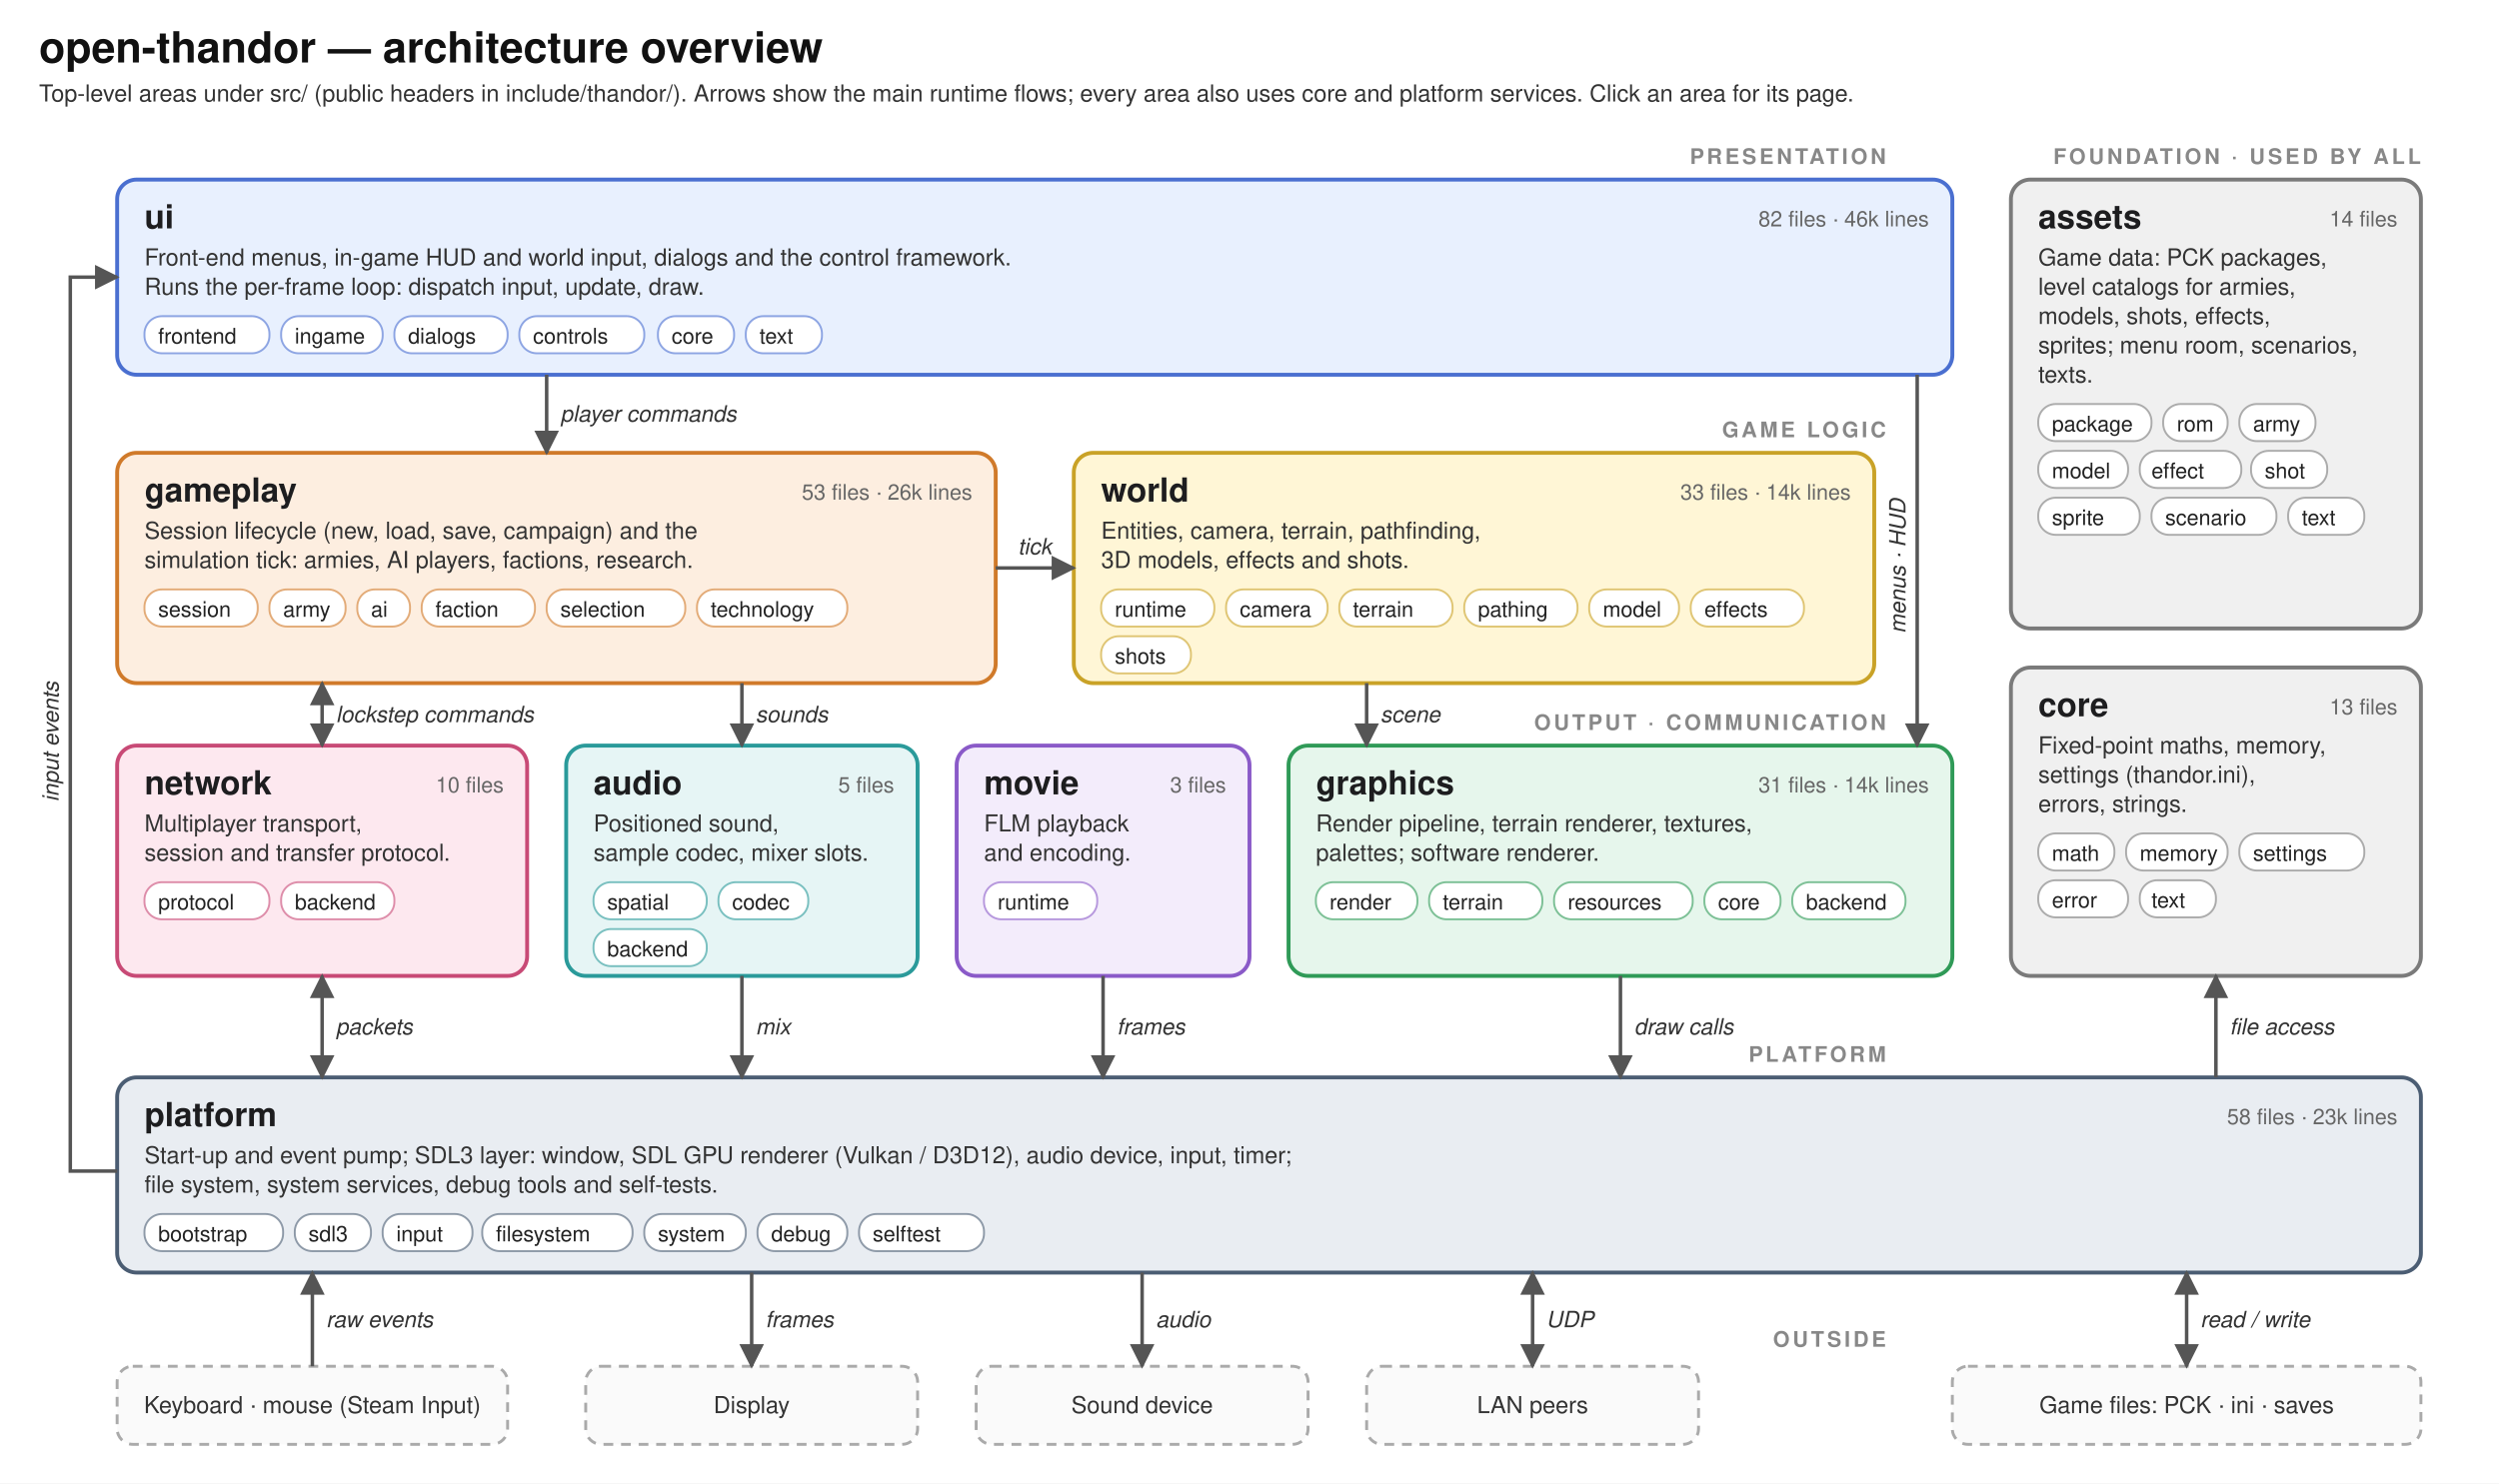
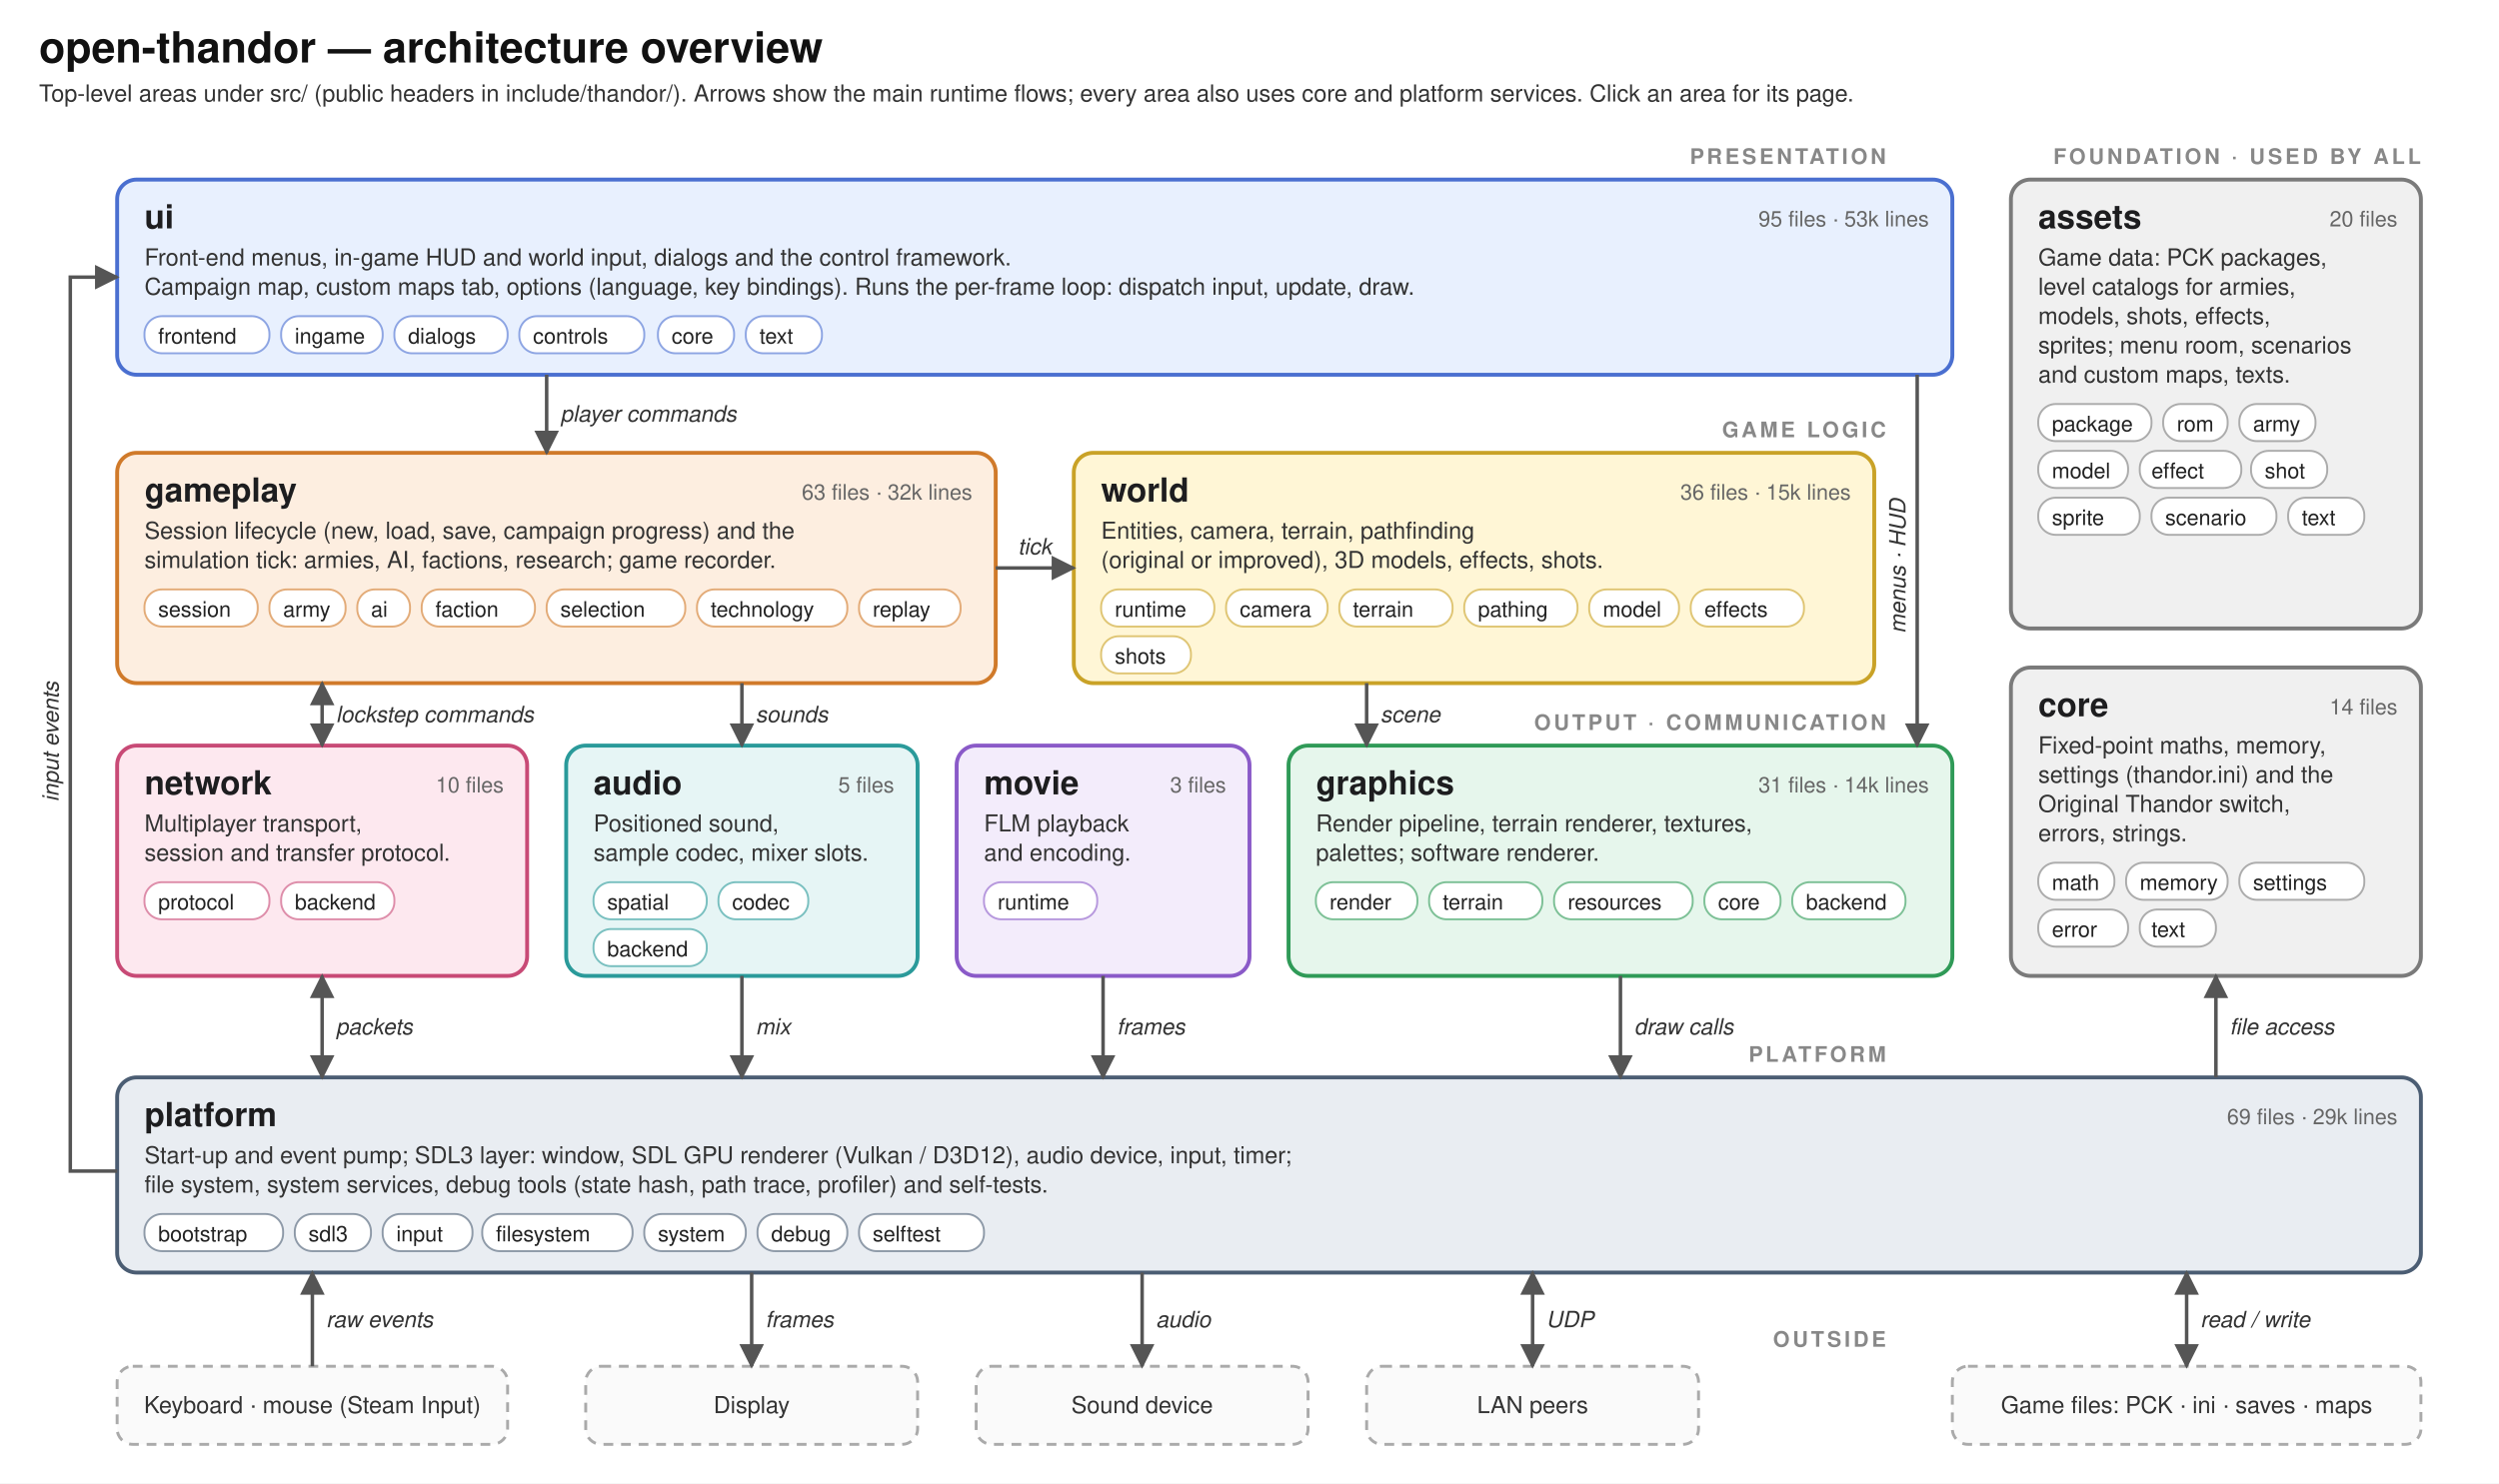
<svg xmlns="http://www.w3.org/2000/svg" viewBox="0 0 1280 760" width="1280" height="760" font-family="Segoe UI, Helvetica, Arial, sans-serif">
  <defs>
    <marker id="ar" viewBox="0 0 10 10" refX="9" refY="5" markerWidth="7" markerHeight="7" orient="auto-start-reverse">
      <path d="M0,0 L10,5 L0,10 z" fill="#555" />
    </marker>
    <style>.t{font-size:17px;font-weight:700;fill:#1d1d1f}.d{font-size:12px;fill:#333}.m{font-size:11px;fill:#222}.f{font-size:11px;fill:#666}.l{font-size:11.5px;fill:#333;font-style:italic}.h{font-size:11px;font-weight:700;fill:#888;letter-spacing:1.5px}</style>
  </defs>
  <rect width="1280" height="760" fill="#fff" />
  <text x="20" y="32" style="font-size:22px;font-weight:700;fill:#111">open-thandor — architecture overview</text>
  <text x="20" y="52" class="d">Top-level areas under src/ (public headers in include/thandor/). Arrows show the main runtime flows; every area also uses core and platform services. Click an area for its page.</text>
  <text x="966" y="84" class="h" text-anchor="end">PRESENTATION</text>
  <text x="966" y="224" class="h" text-anchor="end">GAME LOGIC</text>
  <text x="966" y="374" class="h" text-anchor="end">OUTPUT · COMMUNICATION</text>
  <text x="966" y="544" class="h" text-anchor="end">PLATFORM</text>
  <text x="966" y="690" class="h" text-anchor="end">OUTSIDE</text>
  <text x="1240" y="84" class="h" text-anchor="end">FOUNDATION · USED BY ALL</text>
  <a href="ui/README.md">
    <g>
      <rect x="60" y="92" width="940" height="100" rx="10" fill="#e8f0fe" stroke="#4a6fd0" stroke-width="2" />
      <text x="74" y="117" class="t">ui</text>
-       <text x="988" y="116" class="f" text-anchor="end">82 files · 46k lines</text>
+       <text x="988" y="116" class="f" text-anchor="end">95 files · 53k lines</text>
      <text x="74" y="136" class="d">Front-end menus, in-game HUD and world input, dialogs and the control framework.</text>
-       <text x="74" y="151" class="d">Runs the per-frame loop: dispatch input, update, draw.</text>
+       <text x="74" y="151" class="d">Campaign map, custom maps tab, options (language, key bindings). Runs the per-frame loop: dispatch input, update, draw.</text>
      <rect x="74" y="162" width="64" height="19" rx="9" fill="#fff" stroke="#4a6fd0" stroke-opacity="0.6" />
      <text x="81" y="176" class="m">frontend</text>
      <rect x="144" y="162" width="52" height="19" rx="9" fill="#fff" stroke="#4a6fd0" stroke-opacity="0.6" />
      <text x="151" y="176" class="m">ingame</text>
      <rect x="202" y="162" width="58" height="19" rx="9" fill="#fff" stroke="#4a6fd0" stroke-opacity="0.6" />
      <text x="209" y="176" class="m">dialogs</text>
      <rect x="266" y="162" width="64" height="19" rx="9" fill="#fff" stroke="#4a6fd0" stroke-opacity="0.6" />
      <text x="273" y="176" class="m">controls</text>
      <rect x="337" y="162" width="39" height="19" rx="9" fill="#fff" stroke="#4a6fd0" stroke-opacity="0.6" />
      <text x="344" y="176" class="m">core</text>
      <rect x="382" y="162" width="39" height="19" rx="9" fill="#fff" stroke="#4a6fd0" stroke-opacity="0.6" />
      <text x="389" y="176" class="m">text</text>
    </g>
  </a>
  <a href="gameplay/README.md">
    <g>
      <rect x="60" y="232" width="450" height="118" rx="10" fill="#fdeee0" stroke="#d07a2a" stroke-width="2" />
      <text x="74" y="257" class="t">gameplay</text>
-       <text x="498" y="256" class="f" text-anchor="end">53 files · 26k lines</text>
-       <text x="74" y="276" class="d">Session lifecycle (new, load, save, campaign) and the</text>
-       <text x="74" y="291" class="d">simulation tick: armies, AI players, factions, research.</text>
+       <text x="498" y="256" class="f" text-anchor="end">63 files · 32k lines</text>
+       <text x="74" y="276" class="d">Session lifecycle (new, load, save, campaign progress) and the</text>
+       <text x="74" y="291" class="d">simulation tick: armies, AI, factions, research; game recorder.</text>
      <rect x="74" y="302" width="58" height="19" rx="9" fill="#fff" stroke="#d07a2a" stroke-opacity="0.6" />
      <text x="81" y="316" class="m">session</text>
      <rect x="138" y="302" width="39" height="19" rx="9" fill="#fff" stroke="#d07a2a" stroke-opacity="0.6" />
      <text x="145" y="316" class="m">army</text>
      <rect x="183" y="302" width="27" height="19" rx="9" fill="#fff" stroke="#d07a2a" stroke-opacity="0.6" />
      <text x="190" y="316" class="m">ai</text>
      <rect x="216" y="302" width="58" height="19" rx="9" fill="#fff" stroke="#d07a2a" stroke-opacity="0.6" />
      <text x="223" y="316" class="m">faction</text>
      <rect x="280" y="302" width="71" height="19" rx="9" fill="#fff" stroke="#d07a2a" stroke-opacity="0.6" />
      <text x="287" y="316" class="m">selection</text>
      <rect x="357" y="302" width="77" height="19" rx="9" fill="#fff" stroke="#d07a2a" stroke-opacity="0.6" />
      <text x="364" y="316" class="m">technology</text>
+       <rect x="440" y="302" width="52" height="19" rx="9" fill="#fff" stroke="#d07a2a" stroke-opacity="0.6" />
+       <text x="447" y="316" class="m">replay</text>
    </g>
  </a>
  <a href="world/README.md">
    <g>
      <rect x="550" y="232" width="410" height="118" rx="10" fill="#fff6d6" stroke="#c9a227" stroke-width="2" />
      <text x="564" y="257" class="t">world</text>
-       <text x="948" y="256" class="f" text-anchor="end">33 files · 14k lines</text>
-       <text x="564" y="276" class="d">Entities, camera, terrain, pathfinding,</text>
-       <text x="564" y="291" class="d">3D models, effects and shots.</text>
+       <text x="948" y="256" class="f" text-anchor="end">36 files · 15k lines</text>
+       <text x="564" y="276" class="d">Entities, camera, terrain, pathfinding</text>
+       <text x="564" y="291" class="d">(original or improved), 3D models, effects, shots.</text>
      <rect x="564" y="302" width="58" height="19" rx="9" fill="#fff" stroke="#c9a227" stroke-opacity="0.6" />
      <text x="571" y="316" class="m">runtime</text>
      <rect x="628" y="302" width="52" height="19" rx="9" fill="#fff" stroke="#c9a227" stroke-opacity="0.6" />
      <text x="635" y="316" class="m">camera</text>
      <rect x="686" y="302" width="58" height="19" rx="9" fill="#fff" stroke="#c9a227" stroke-opacity="0.6" />
      <text x="693" y="316" class="m">terrain</text>
      <rect x="750" y="302" width="58" height="19" rx="9" fill="#fff" stroke="#c9a227" stroke-opacity="0.6" />
      <text x="757" y="316" class="m">pathing</text>
      <rect x="814" y="302" width="46" height="19" rx="9" fill="#fff" stroke="#c9a227" stroke-opacity="0.6" />
      <text x="821" y="316" class="m">model</text>
      <rect x="866" y="302" width="58" height="19" rx="9" fill="#fff" stroke="#c9a227" stroke-opacity="0.6" />
      <text x="873" y="316" class="m">effects</text>
      <rect x="564" y="326" width="46" height="19" rx="9" fill="#fff" stroke="#c9a227" stroke-opacity="0.6" />
      <text x="571" y="340" class="m">shots</text>
    </g>
  </a>
  <a href="network/README.md">
    <g>
      <rect x="60" y="382" width="210" height="118" rx="10" fill="#fde8ef" stroke="#c84a76" stroke-width="2" />
      <text x="74" y="407" class="t">network</text>
      <text x="258" y="406" class="f" text-anchor="end">10 files</text>
      <text x="74" y="426" class="d">Multiplayer transport,</text>
      <text x="74" y="441" class="d">session and transfer protocol.</text>
      <rect x="74" y="452" width="64" height="19" rx="9" fill="#fff" stroke="#c84a76" stroke-opacity="0.6" />
      <text x="81" y="466" class="m">protocol</text>
      <rect x="144" y="452" width="58" height="19" rx="9" fill="#fff" stroke="#c84a76" stroke-opacity="0.6" />
      <text x="151" y="466" class="m">backend</text>
    </g>
  </a>
  <a href="audio/README.md">
    <g>
      <rect x="290" y="382" width="180" height="118" rx="10" fill="#e6f5f5" stroke="#2a9a9a" stroke-width="2" />
      <text x="304" y="407" class="t">audio</text>
      <text x="458" y="406" class="f" text-anchor="end">5 files</text>
      <text x="304" y="426" class="d">Positioned sound,</text>
      <text x="304" y="441" class="d">sample codec, mixer slots.</text>
      <rect x="304" y="452" width="58" height="19" rx="9" fill="#fff" stroke="#2a9a9a" stroke-opacity="0.6" />
      <text x="311" y="466" class="m">spatial</text>
      <rect x="368" y="452" width="46" height="19" rx="9" fill="#fff" stroke="#2a9a9a" stroke-opacity="0.6" />
      <text x="375" y="466" class="m">codec</text>
      <rect x="304" y="476" width="58" height="19" rx="9" fill="#fff" stroke="#2a9a9a" stroke-opacity="0.6" />
      <text x="311" y="490" class="m">backend</text>
    </g>
  </a>
  <a href="movie/README.md">
    <g>
      <rect x="490" y="382" width="150" height="118" rx="10" fill="#f3ecfb" stroke="#8a5ac8" stroke-width="2" />
      <text x="504" y="407" class="t">movie</text>
      <text x="628" y="406" class="f" text-anchor="end">3 files</text>
      <text x="504" y="426" class="d">FLM playback</text>
      <text x="504" y="441" class="d">and encoding.</text>
      <rect x="504" y="452" width="58" height="19" rx="9" fill="#fff" stroke="#8a5ac8" stroke-opacity="0.6" />
      <text x="511" y="466" class="m">runtime</text>
    </g>
  </a>
  <a href="graphics/README.md">
    <g>
      <rect x="660" y="382" width="340" height="118" rx="10" fill="#e6f6ec" stroke="#2f9a57" stroke-width="2" />
      <text x="674" y="407" class="t">graphics</text>
      <text x="988" y="406" class="f" text-anchor="end">31 files · 14k lines</text>
      <text x="674" y="426" class="d">Render pipeline, terrain renderer, textures,</text>
      <text x="674" y="441" class="d">palettes; software renderer.</text>
      <rect x="674" y="452" width="52" height="19" rx="9" fill="#fff" stroke="#2f9a57" stroke-opacity="0.6" />
      <text x="681" y="466" class="m">render</text>
      <rect x="732" y="452" width="58" height="19" rx="9" fill="#fff" stroke="#2f9a57" stroke-opacity="0.6" />
      <text x="739" y="466" class="m">terrain</text>
      <rect x="796" y="452" width="71" height="19" rx="9" fill="#fff" stroke="#2f9a57" stroke-opacity="0.6" />
      <text x="803" y="466" class="m">resources</text>
      <rect x="873" y="452" width="39" height="19" rx="9" fill="#fff" stroke="#2f9a57" stroke-opacity="0.6" />
      <text x="880" y="466" class="m">core</text>
      <rect x="918" y="452" width="58" height="19" rx="9" fill="#fff" stroke="#2f9a57" stroke-opacity="0.6" />
      <text x="925" y="466" class="m">backend</text>
    </g>
  </a>
  <a href="assets/README.md">
    <g>
      <rect x="1030" y="92" width="210" height="230" rx="10" fill="#f0f0f0" stroke="#7a7a7a" stroke-width="2" />
      <text x="1044" y="117" class="t">assets</text>
-       <text x="1228" y="116" class="f" text-anchor="end">14 files</text>
+       <text x="1228" y="116" class="f" text-anchor="end">20 files</text>
      <text x="1044" y="136" class="d">Game data: PCK packages,</text>
      <text x="1044" y="151" class="d">level catalogs for armies,</text>
      <text x="1044" y="166" class="d">models, shots, effects,</text>
-       <text x="1044" y="181" class="d">sprites; menu room, scenarios,</text>
-       <text x="1044" y="196" class="d">texts.</text>
+       <text x="1044" y="181" class="d">sprites; menu room, scenarios</text>
+       <text x="1044" y="196" class="d">and custom maps, texts.</text>
      <rect x="1044" y="207" width="58" height="19" rx="9" fill="#fff" stroke="#7a7a7a" stroke-opacity="0.6" />
      <text x="1051" y="221" class="m">package</text>
      <rect x="1108" y="207" width="33" height="19" rx="9" fill="#fff" stroke="#7a7a7a" stroke-opacity="0.6" />
      <text x="1115" y="221" class="m">rom</text>
      <rect x="1147" y="207" width="39" height="19" rx="9" fill="#fff" stroke="#7a7a7a" stroke-opacity="0.6" />
      <text x="1154" y="221" class="m">army</text>
      <rect x="1044" y="231" width="46" height="19" rx="9" fill="#fff" stroke="#7a7a7a" stroke-opacity="0.6" />
      <text x="1051" y="245" class="m">model</text>
      <rect x="1096" y="231" width="52" height="19" rx="9" fill="#fff" stroke="#7a7a7a" stroke-opacity="0.6" />
      <text x="1102" y="245" class="m">effect</text>
      <rect x="1153" y="231" width="39" height="19" rx="9" fill="#fff" stroke="#7a7a7a" stroke-opacity="0.6" />
      <text x="1160" y="245" class="m">shot</text>
      <rect x="1044" y="255" width="52" height="19" rx="9" fill="#fff" stroke="#7a7a7a" stroke-opacity="0.6" />
      <text x="1051" y="269" class="m">sprite</text>
      <rect x="1102" y="255" width="64" height="19" rx="9" fill="#fff" stroke="#7a7a7a" stroke-opacity="0.6" />
      <text x="1109" y="269" class="m">scenario</text>
      <rect x="1172" y="255" width="39" height="19" rx="9" fill="#fff" stroke="#7a7a7a" stroke-opacity="0.6" />
      <text x="1179" y="269" class="m">text</text>
    </g>
  </a>
  <a href="core/README.md">
    <g>
      <rect x="1030" y="342" width="210" height="158" rx="10" fill="#f0f0f0" stroke="#7a7a7a" stroke-width="2" />
      <text x="1044" y="367" class="t">core</text>
-       <text x="1228" y="366" class="f" text-anchor="end">13 files</text>
+       <text x="1228" y="366" class="f" text-anchor="end">14 files</text>
      <text x="1044" y="386" class="d">Fixed-point maths, memory,</text>
-       <text x="1044" y="401" class="d">settings (thandor.ini),</text>
-       <text x="1044" y="416" class="d">errors, strings.</text>
-       <rect x="1044" y="427" width="39" height="19" rx="9" fill="#fff" stroke="#7a7a7a" stroke-opacity="0.6" />
-       <text x="1051" y="441" class="m">math</text>
-       <rect x="1089" y="427" width="52" height="19" rx="9" fill="#fff" stroke="#7a7a7a" stroke-opacity="0.6" />
-       <text x="1096" y="441" class="m">memory</text>
-       <rect x="1147" y="427" width="64" height="19" rx="9" fill="#fff" stroke="#7a7a7a" stroke-opacity="0.6" />
-       <text x="1154" y="441" class="m">settings</text>
-       <rect x="1044" y="451" width="46" height="19" rx="9" fill="#fff" stroke="#7a7a7a" stroke-opacity="0.6" />
-       <text x="1051" y="465" class="m">error</text>
-       <rect x="1096" y="451" width="39" height="19" rx="9" fill="#fff" stroke="#7a7a7a" stroke-opacity="0.6" />
-       <text x="1102" y="465" class="m">text</text>
+       <text x="1044" y="401" class="d">settings (thandor.ini) and the</text>
+       <text x="1044" y="416" class="d">Original Thandor switch,</text>
+       <text x="1044" y="431" class="d">errors, strings.</text>
+       <rect x="1044" y="442" width="39" height="19" rx="9" fill="#fff" stroke="#7a7a7a" stroke-opacity="0.6" />
+       <text x="1051" y="456" class="m">math</text>
+       <rect x="1089" y="442" width="52" height="19" rx="9" fill="#fff" stroke="#7a7a7a" stroke-opacity="0.6" />
+       <text x="1096" y="456" class="m">memory</text>
+       <rect x="1147" y="442" width="64" height="19" rx="9" fill="#fff" stroke="#7a7a7a" stroke-opacity="0.6" />
+       <text x="1154" y="456" class="m">settings</text>
+       <rect x="1044" y="466" width="46" height="19" rx="9" fill="#fff" stroke="#7a7a7a" stroke-opacity="0.6" />
+       <text x="1051" y="480" class="m">error</text>
+       <rect x="1096" y="466" width="39" height="19" rx="9" fill="#fff" stroke="#7a7a7a" stroke-opacity="0.6" />
+       <text x="1102" y="480" class="m">text</text>
    </g>
  </a>
  <a href="platform/README.md">
    <g>
      <rect x="60" y="552" width="1180" height="100" rx="10" fill="#e9edf2" stroke="#4b5d73" stroke-width="2" />
      <text x="74" y="577" class="t">platform</text>
-       <text x="1228" y="576" class="f" text-anchor="end">58 files · 23k lines</text>
+       <text x="1228" y="576" class="f" text-anchor="end">69 files · 29k lines</text>
      <text x="74" y="596" class="d">Start-up and event pump; SDL3 layer: window, SDL GPU renderer (Vulkan / D3D12), audio device, input, timer;</text>
-       <text x="74" y="611" class="d">file system, system services, debug tools and self-tests.</text>
+       <text x="74" y="611" class="d">file system, system services, debug tools (state hash, path trace, profiler) and self-tests.</text>
      <rect x="74" y="622" width="71" height="19" rx="9" fill="#fff" stroke="#4b5d73" stroke-opacity="0.6" />
      <text x="81" y="636" class="m">bootstrap</text>
      <rect x="151" y="622" width="39" height="19" rx="9" fill="#fff" stroke="#4b5d73" stroke-opacity="0.6" />
      <text x="158" y="636" class="m">sdl3</text>
      <rect x="196" y="622" width="46" height="19" rx="9" fill="#fff" stroke="#4b5d73" stroke-opacity="0.6" />
      <text x="203" y="636" class="m">input</text>
      <rect x="247" y="622" width="77" height="19" rx="9" fill="#fff" stroke="#4b5d73" stroke-opacity="0.6" />
      <text x="254" y="636" class="m">filesystem</text>
      <rect x="330" y="622" width="52" height="19" rx="9" fill="#fff" stroke="#4b5d73" stroke-opacity="0.6" />
      <text x="337" y="636" class="m">system</text>
      <rect x="388" y="622" width="46" height="19" rx="9" fill="#fff" stroke="#4b5d73" stroke-opacity="0.6" />
      <text x="395" y="636" class="m">debug</text>
      <rect x="440" y="622" width="64" height="19" rx="9" fill="#fff" stroke="#4b5d73" stroke-opacity="0.6" />
      <text x="447" y="636" class="m">selftest</text>
    </g>
  </a>
  <rect x="60" y="700" width="200" height="40" rx="8" fill="#fafafa" stroke="#aaaaaa" stroke-width="1.5" stroke-dasharray="5 4" />
  <text x="160.0" y="724.0" class="d" text-anchor="middle">Keyboard · mouse (Steam Input)</text>
  <rect x="300" y="700" width="170" height="40" rx="8" fill="#fafafa" stroke="#aaaaaa" stroke-width="1.5" stroke-dasharray="5 4" />
  <text x="385.0" y="724.0" class="d" text-anchor="middle">Display</text>
  <rect x="500" y="700" width="170" height="40" rx="8" fill="#fafafa" stroke="#aaaaaa" stroke-width="1.5" stroke-dasharray="5 4" />
  <text x="585.0" y="724.0" class="d" text-anchor="middle">Sound device</text>
  <rect x="700" y="700" width="170" height="40" rx="8" fill="#fafafa" stroke="#aaaaaa" stroke-width="1.5" stroke-dasharray="5 4" />
  <text x="785.0" y="724.0" class="d" text-anchor="middle">LAN peers</text>
  <rect x="1000" y="700" width="240" height="40" rx="8" fill="#fafafa" stroke="#aaaaaa" stroke-width="1.5" stroke-dasharray="5 4" />
-   <text x="1120.0" y="724.0" class="d" text-anchor="middle">Game files: PCK · ini · saves</text>
+   <text x="1120.0" y="724.0" class="d" text-anchor="middle">Game files: PCK · ini · saves · maps</text>
  <path d="M160,700 L160,652" stroke="#555" stroke-width="1.8" fill="none" marker-end="url(#ar)" />
  <text x="167" y="680" class="l" text-anchor="start">raw events</text>
  <path d="M385,652 L385,700" stroke="#555" stroke-width="1.8" fill="none" marker-end="url(#ar)" />
  <text x="392" y="680" class="l" text-anchor="start">frames</text>
  <path d="M585,652 L585,700" stroke="#555" stroke-width="1.8" fill="none" marker-end="url(#ar)" />
  <text x="592" y="680" class="l" text-anchor="start">audio</text>
  <path d="M785,700 L785,652" stroke="#555" stroke-width="1.8" fill="none" marker-end="url(#ar)" marker-start="url(#ar)" />
  <text x="792" y="680" class="l" text-anchor="start">UDP</text>
  <path d="M1120,700 L1120,652" stroke="#555" stroke-width="1.8" fill="none" marker-end="url(#ar)" marker-start="url(#ar)" />
  <text x="1127" y="680" class="l" text-anchor="start">read / write</text>
  <path d="M60,600 L36,600 L36,142 L60,142" stroke="#555" stroke-width="1.8" fill="none" marker-end="url(#ar)" />
  <text x="30" y="380" class="l" text-anchor="middle" transform="rotate(-90 30 380)">input events</text>
  <path d="M280,192 L280,232" stroke="#555" stroke-width="1.8" fill="none" marker-end="url(#ar)" />
  <text x="287" y="216" class="l" text-anchor="start">player commands</text>
  <path d="M982,192 L982,382" stroke="#555" stroke-width="1.8" fill="none" marker-end="url(#ar)" />
  <text x="976" y="290" class="l" text-anchor="middle" transform="rotate(-90 976 290)">menus · HUD</text>
  <path d="M510,291 L550,291" stroke="#555" stroke-width="1.8" fill="none" marker-end="url(#ar)" />
  <text x="530" y="284" class="l" text-anchor="middle">tick</text>
  <path d="M165,350 L165,382" stroke="#555" stroke-width="1.8" fill="none" marker-end="url(#ar)" marker-start="url(#ar)" />
  <text x="172" y="370" class="l" text-anchor="start">lockstep commands</text>
  <path d="M380,350 L380,382" stroke="#555" stroke-width="1.8" fill="none" marker-end="url(#ar)" />
  <text x="387" y="370" class="l" text-anchor="start">sounds</text>
  <path d="M700,350 L700,382" stroke="#555" stroke-width="1.8" fill="none" marker-end="url(#ar)" />
  <text x="707" y="370" class="l" text-anchor="start">scene</text>
  <path d="M165,500 L165,552" stroke="#555" stroke-width="1.8" fill="none" marker-end="url(#ar)" marker-start="url(#ar)" />
  <text x="172" y="530" class="l" text-anchor="start">packets</text>
  <path d="M380,500 L380,552" stroke="#555" stroke-width="1.8" fill="none" marker-end="url(#ar)" />
  <text x="387" y="530" class="l" text-anchor="start">mix</text>
  <path d="M565,500 L565,552" stroke="#555" stroke-width="1.8" fill="none" marker-end="url(#ar)" />
  <text x="572" y="530" class="l" text-anchor="start">frames</text>
  <path d="M830,500 L830,552" stroke="#555" stroke-width="1.8" fill="none" marker-end="url(#ar)" />
  <text x="837" y="530" class="l" text-anchor="start">draw calls</text>
  <path d="M1135,552 L1135,500" stroke="#555" stroke-width="1.8" fill="none" marker-end="url(#ar)" />
  <text x="1142" y="530" class="l" text-anchor="start">file access</text>
</svg>
